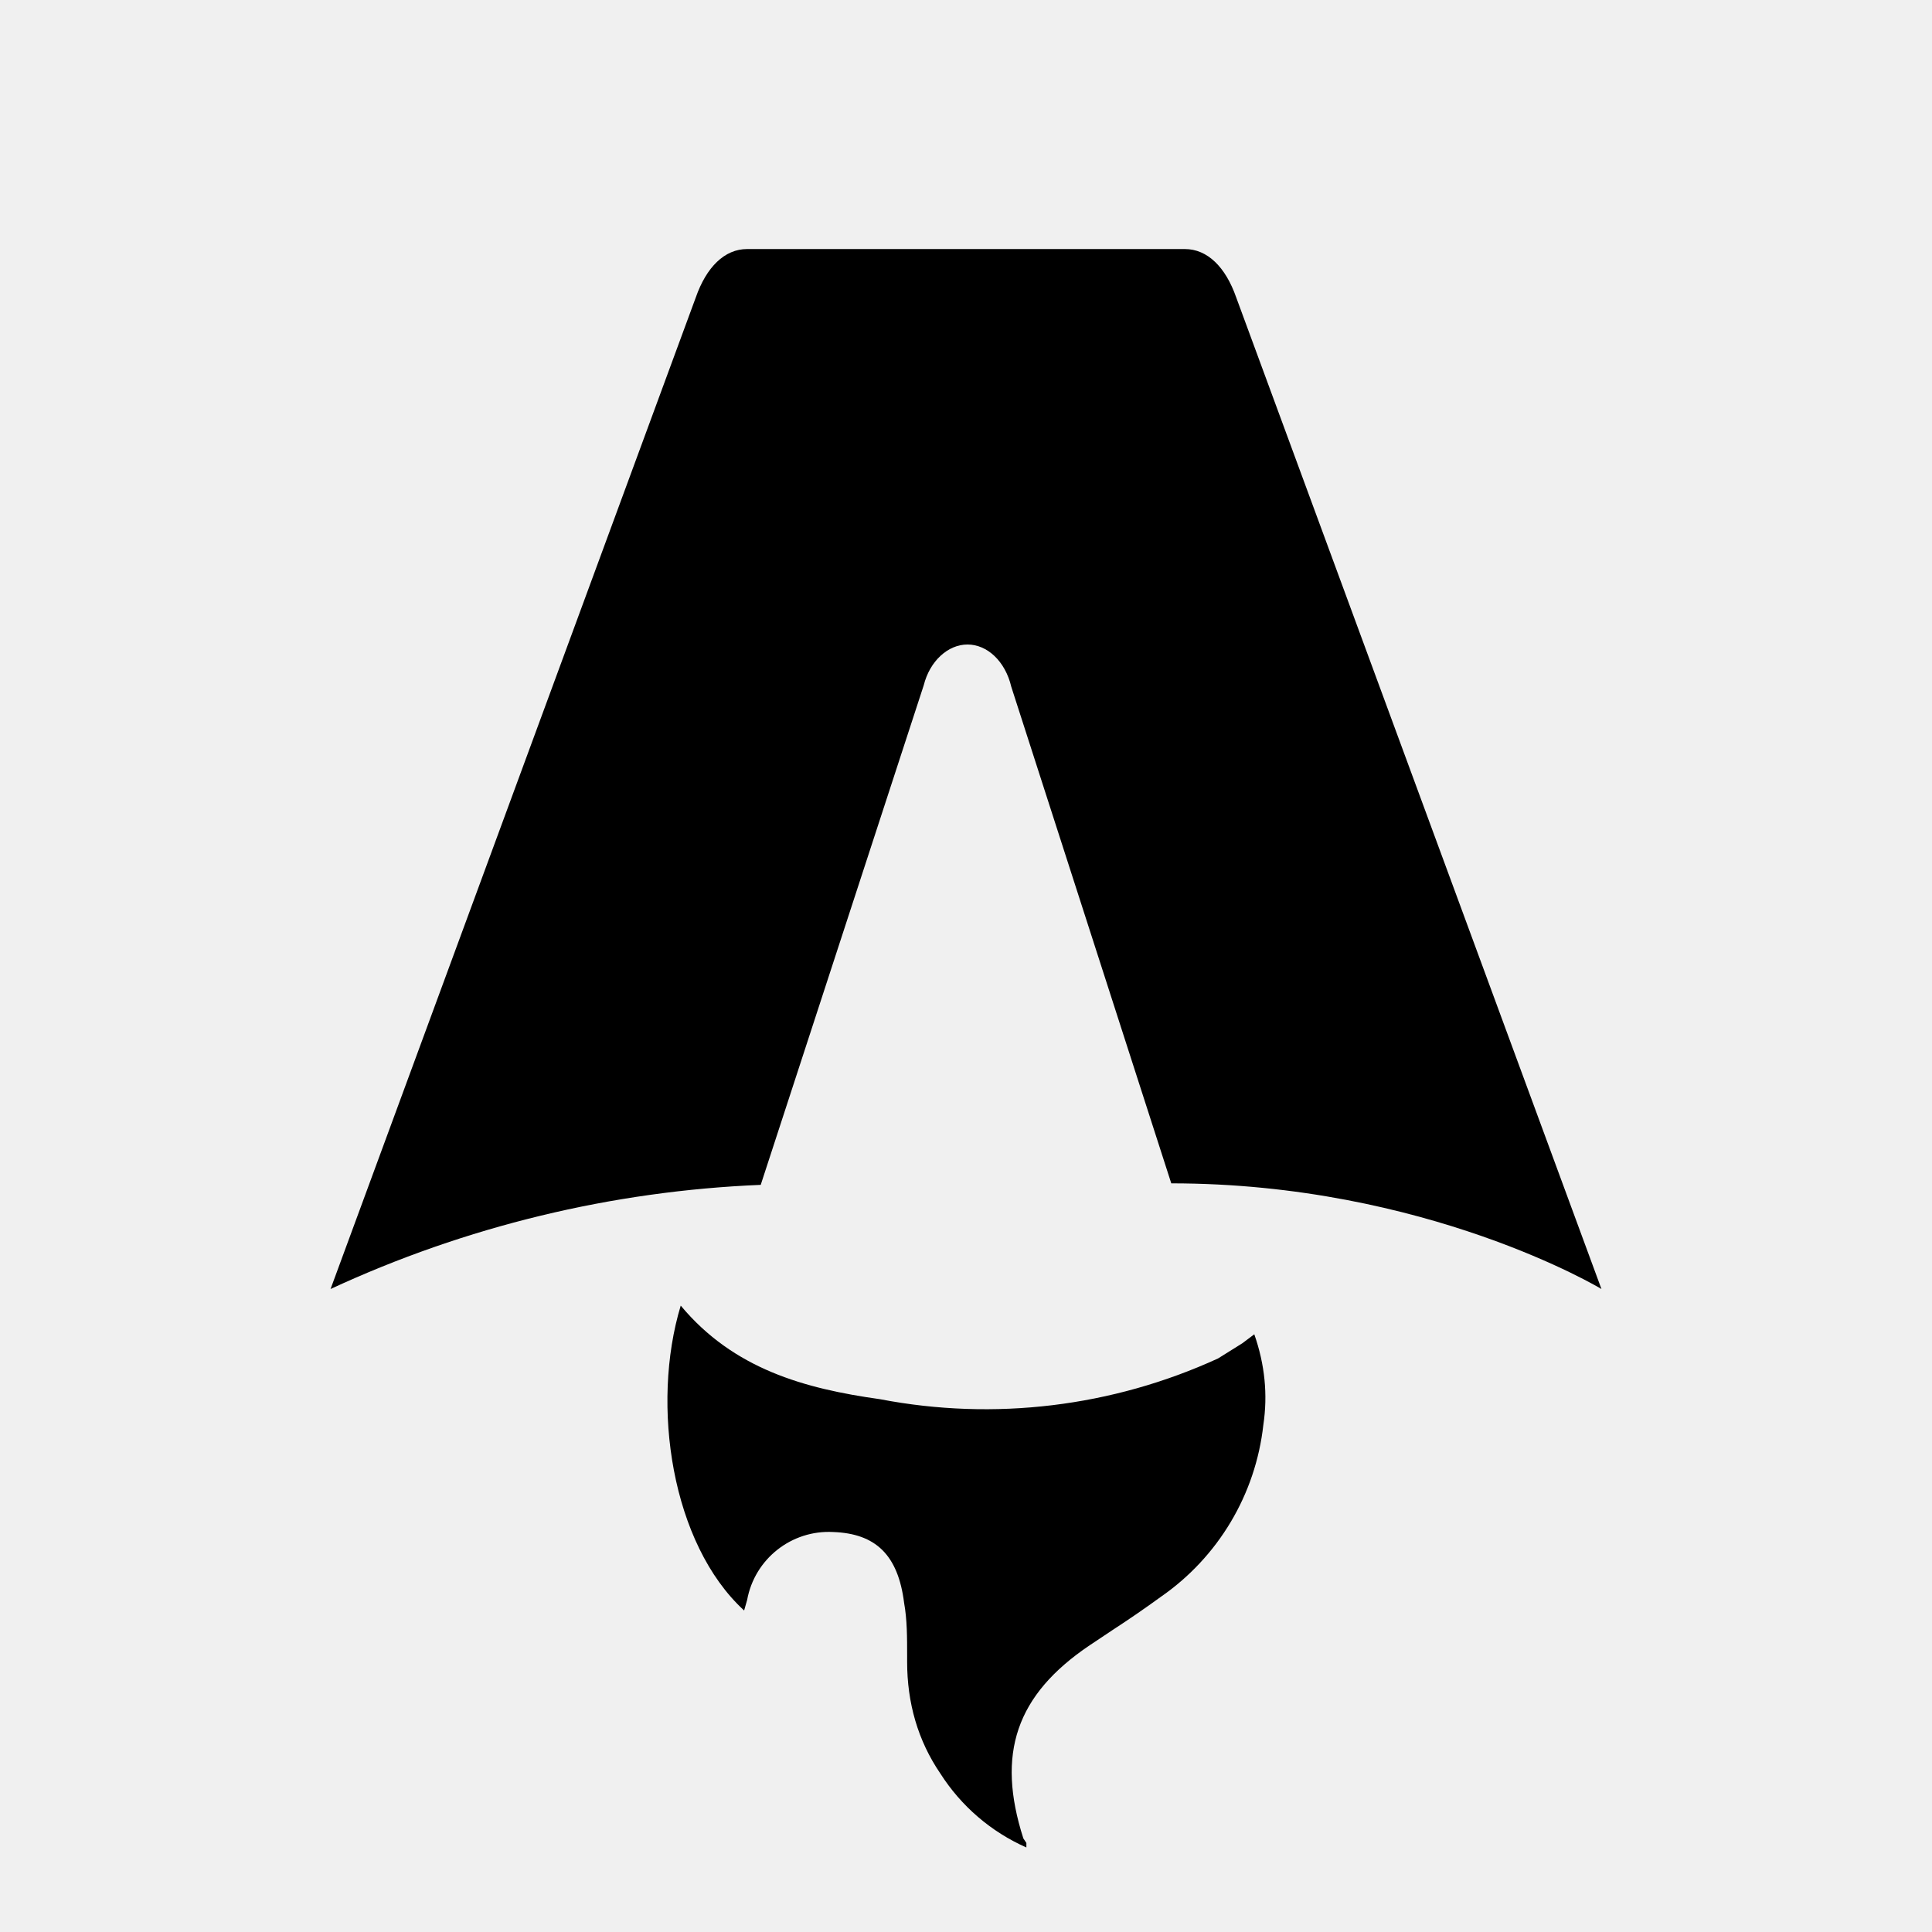
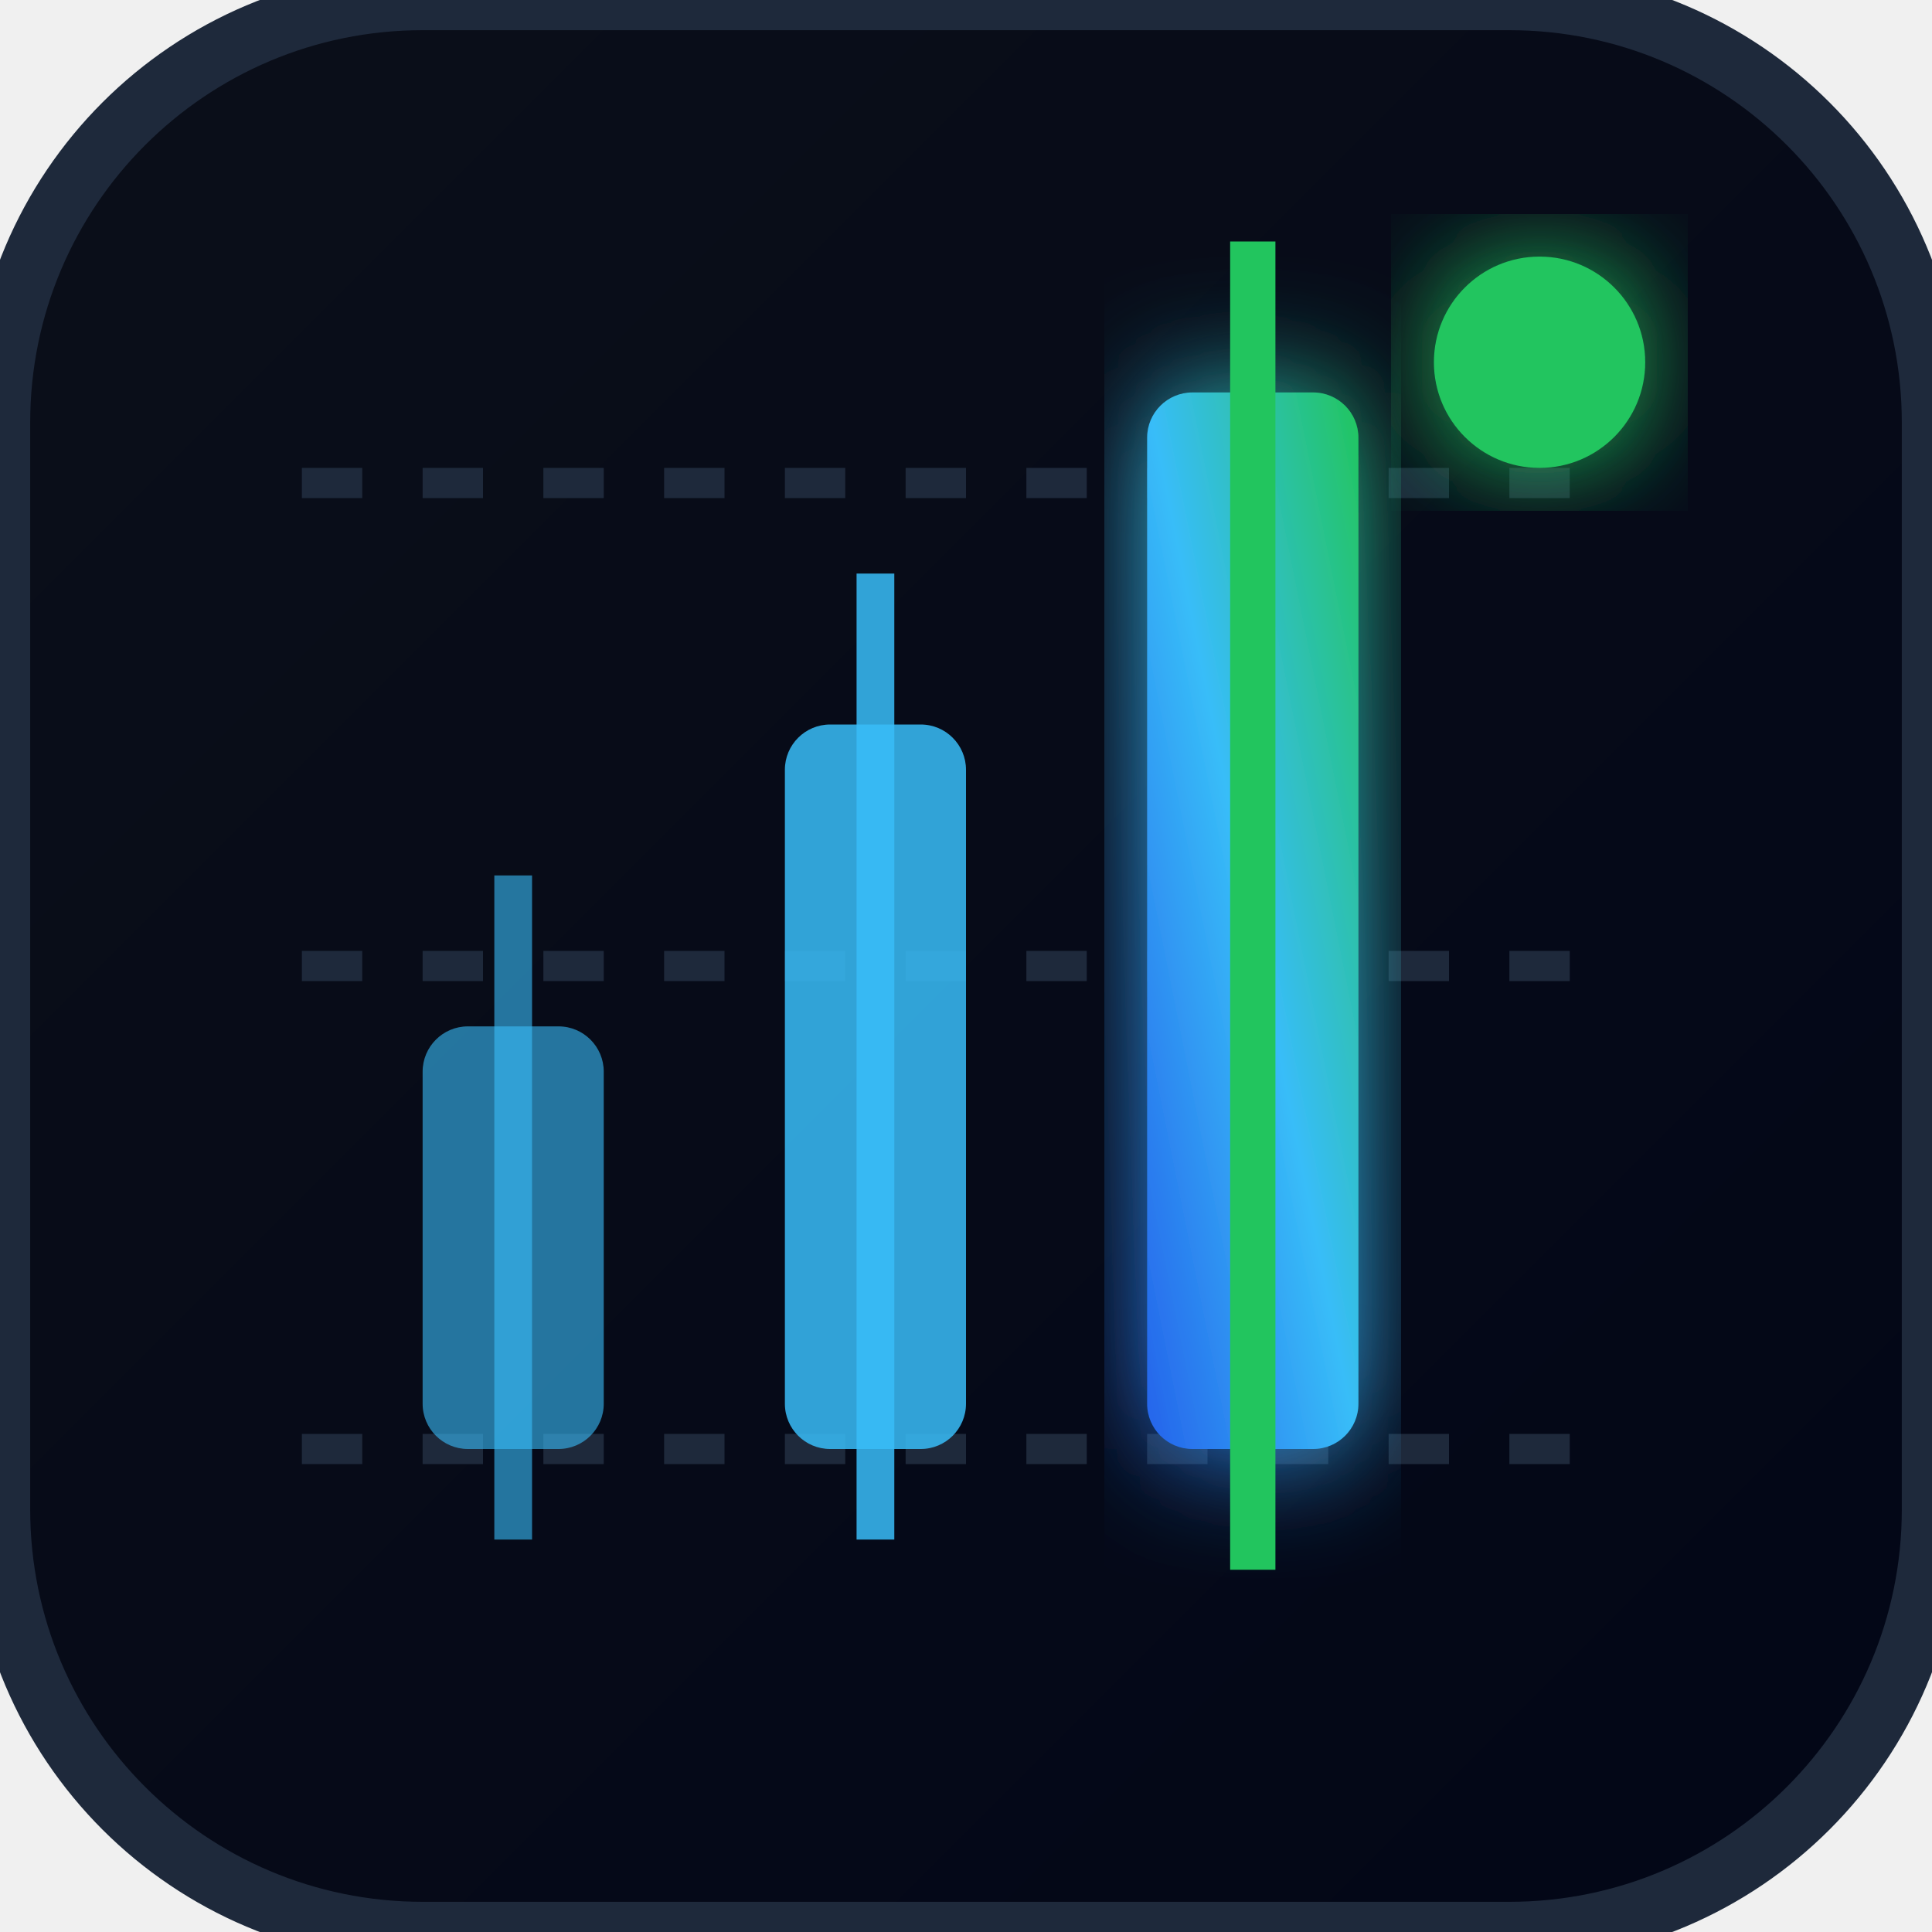
- <svg xmlns="http://www.w3.org/2000/svg" fill="none" viewBox="0 0 128 128">
-   <path d="M50.4 78.5a75.1 75.1 0 0 0-28.5 6.9l24.2-65.7c.7-2 1.9-3.2 3.4-3.2h29c1.5 0 2.7 1.2 3.4 3.2l24.2 65.7s-11.6-7-28.5-7L67 45.5c-.4-1.7-1.6-2.8-2.9-2.8-1.3 0-2.5 1.1-2.9 2.7L50.4 78.5Zm-1.1 28.2Zm-4.2-20.2c-2 6.6-.6 15.8 4.2 20.2a17.5 17.5 0 0 1 .2-.7 5.5 5.5 0 0 1 5.7-4.5c2.8.1 4.3 1.5 4.7 4.7.2 1.1.2 2.3.2 3.5v.4c0 2.7.7 5.2 2.2 7.4a13 13 0 0 0 5.7 4.9v-.3l-.2-.3c-1.8-5.6-.5-9.5 4.4-12.8l1.5-1a73 73 0 0 0 3.2-2.2 16 16 0 0 0 6.8-11.4c.3-2 .1-4-.6-6l-.8.6-1.6 1a37 37 0 0 1-22.4 2.7c-5-.7-9.7-2-13.2-6.2Z" />
-   <style>
-         path { fill: #000; }
-         @media (prefers-color-scheme: dark) {
-             path { fill: #FFF; }
-         }
-     </style>
+ <svg xmlns="http://www.w3.org/2000/svg" viewBox="0 0 128 128" fill="none">
+   <defs>
+     <linearGradient id="brandGrad" x1="0%" y1="100%" x2="100%" y2="0%">
+       <stop offset="0%" stop-color="#2563eb" />
+       <stop offset="50%" stop-color="#38bdf8" />
+       <stop offset="100%" stop-color="#22c55e" />
+     </linearGradient>
+     <linearGradient id="bgGrad" x1="0%" y1="0%" x2="100%" y2="100%">
+       <stop offset="0%" stop-color="#0b0f19" />
+       <stop offset="100%" stop-color="#020617" />
+     </linearGradient>
+     <filter id="glow" x="-20%" y="-20%" width="140%" height="140%">
+       <feGaussianBlur stdDeviation="4" result="blur" />
+       <feComposite in="SourceGraphic" in2="blur" operator="over" />
+     </filter>
+   </defs>
+   <rect width="128" height="128" rx="28" fill="url(#bgGrad)" stroke="#1e293b" stroke-width="4" />
+   <line x1="20" y1="96" x2="108" y2="96" stroke="#1e293b" stroke-width="2" stroke-dasharray="4 4" />
+   <line x1="20" y1="64" x2="108" y2="64" stroke="#1e293b" stroke-width="2" stroke-dasharray="4 4" />
+   <line x1="20" y1="32" x2="108" y2="32" stroke="#1e293b" stroke-width="2" stroke-dasharray="4 4" />
+   <rect x="28" y="68" width="12" height="28" rx="3" fill="#38bdf8" opacity="0.6" />
+   <line x1="34" y1="58" x2="34" y2="102" stroke="#38bdf8" stroke-width="2.5" opacity="0.6" />
+   <rect x="52" y="48" width="12" height="48" rx="3" fill="#38bdf8" opacity="0.85" />
+   <line x1="58" y1="38" x2="58" y2="102" stroke="#38bdf8" stroke-width="2.5" opacity="0.85" />
+   <rect x="76" y="26" width="14" height="70" rx="3" fill="url(#brandGrad)" filter="url(#glow)" />
+   <line x1="83" y1="16" x2="83" y2="104" stroke="#22c55e" stroke-width="3" />
+   <circle cx="102" cy="24" r="7" fill="#22c55e" filter="url(#glow)" />
</svg>
